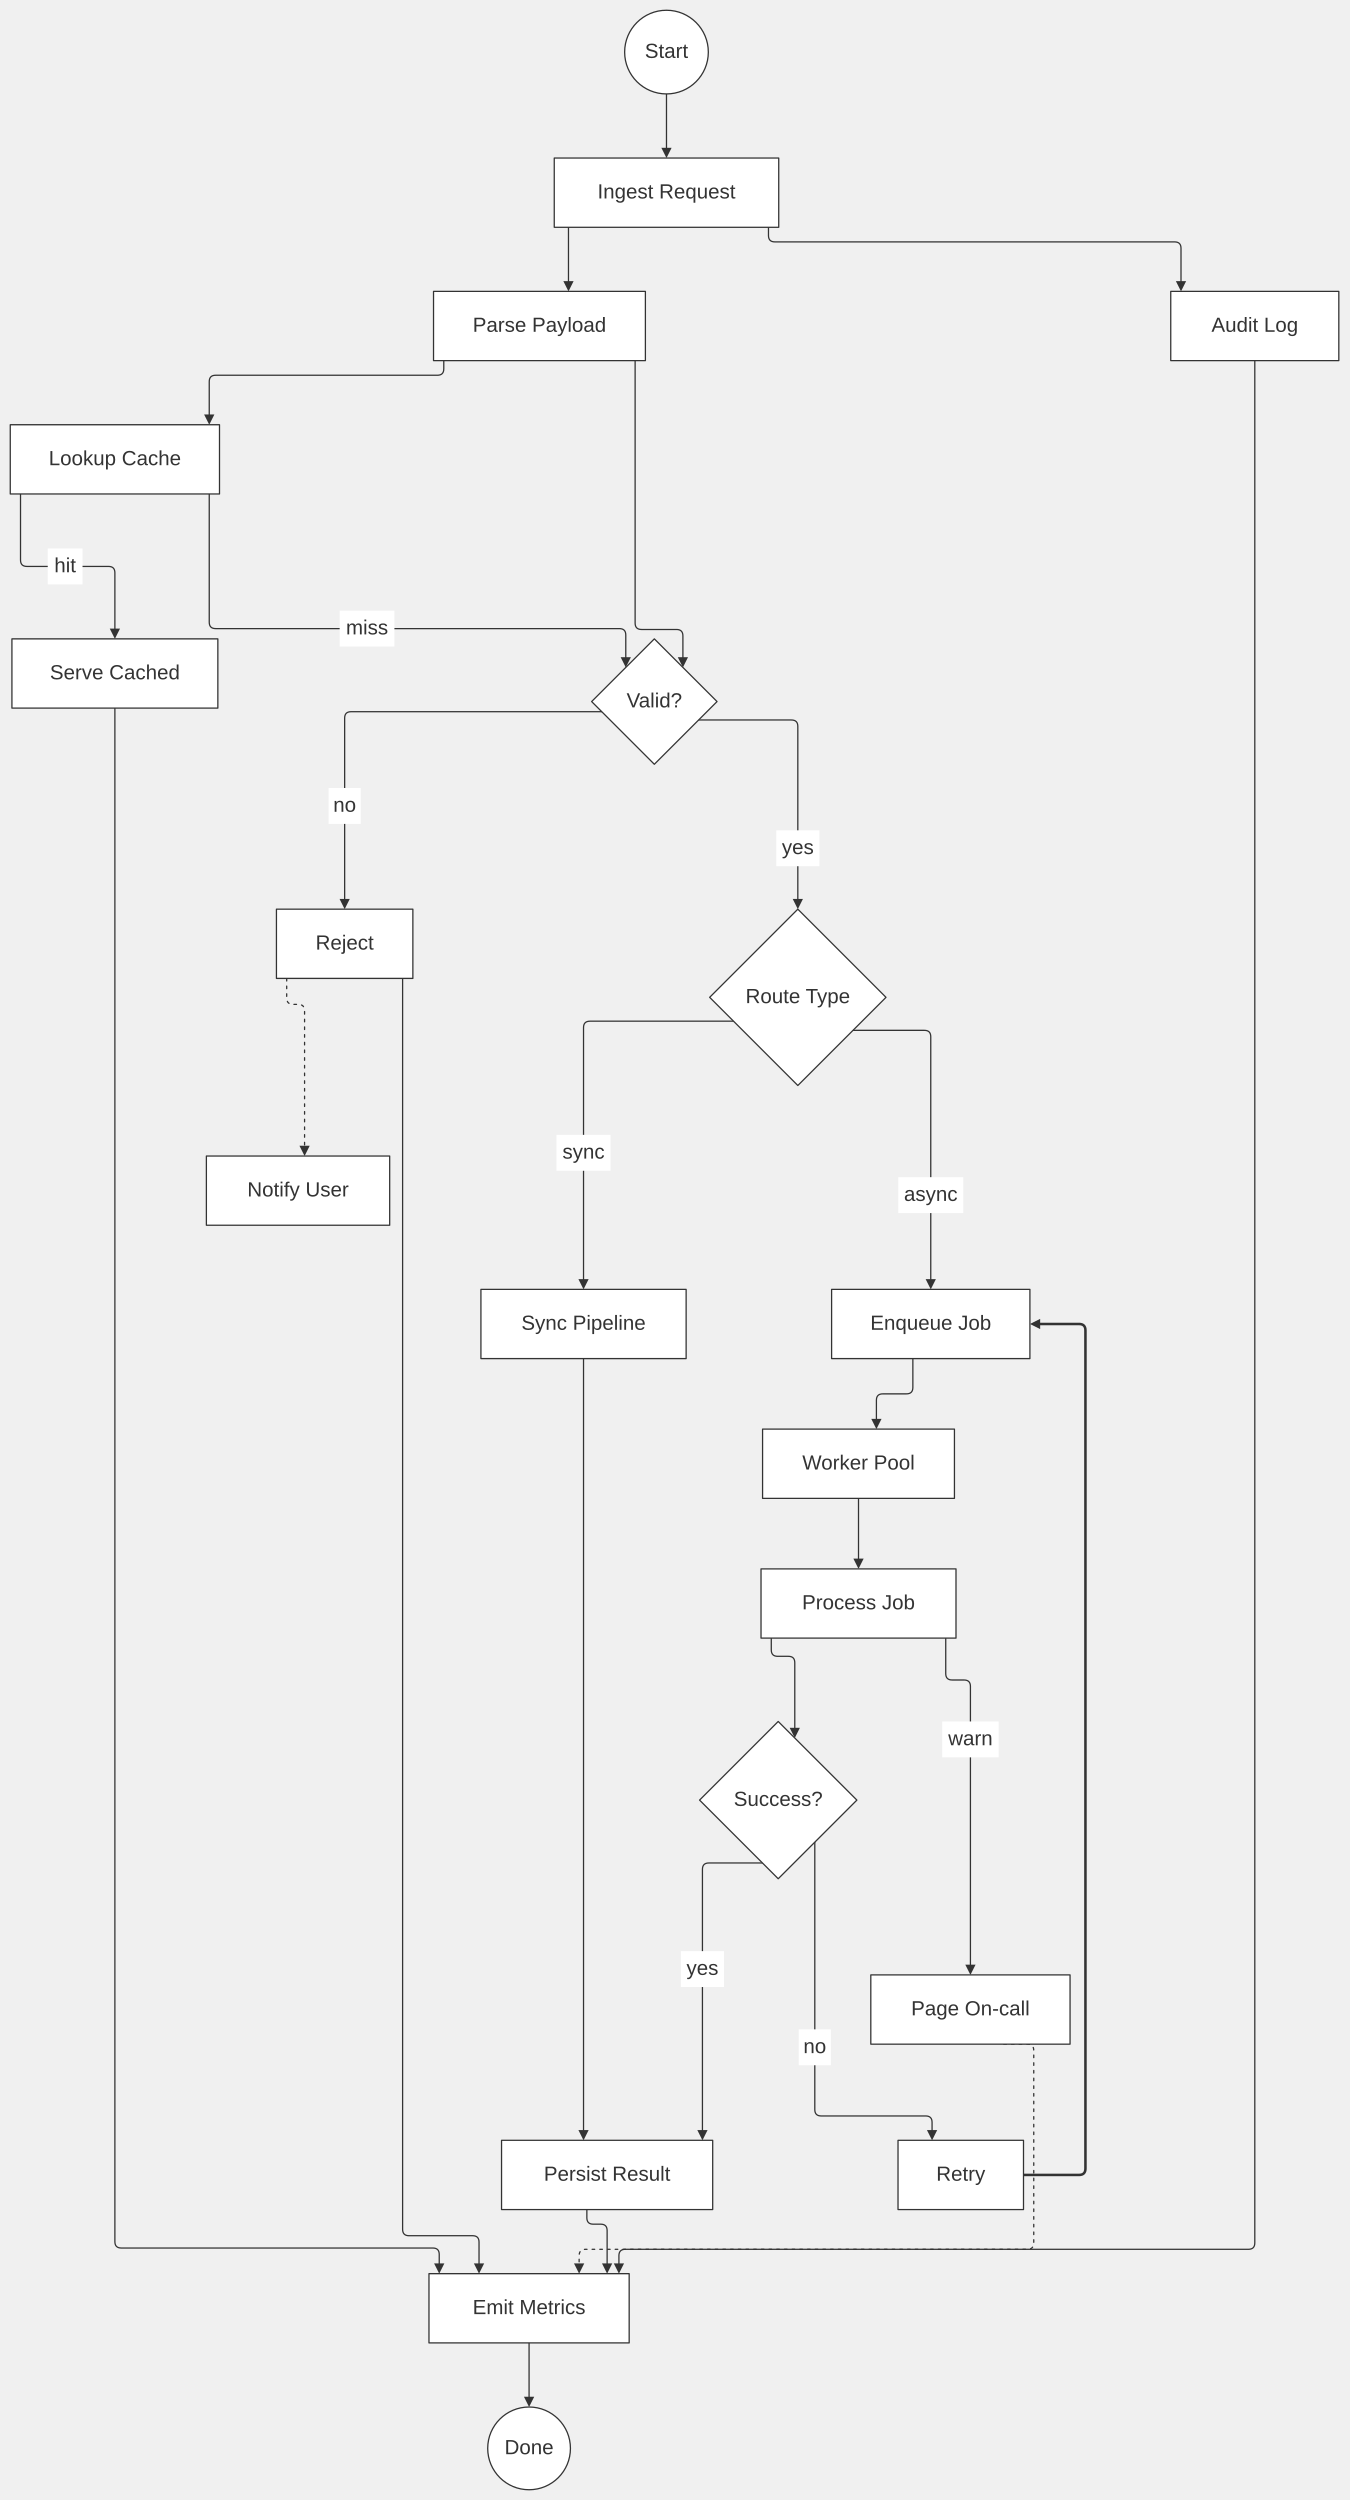
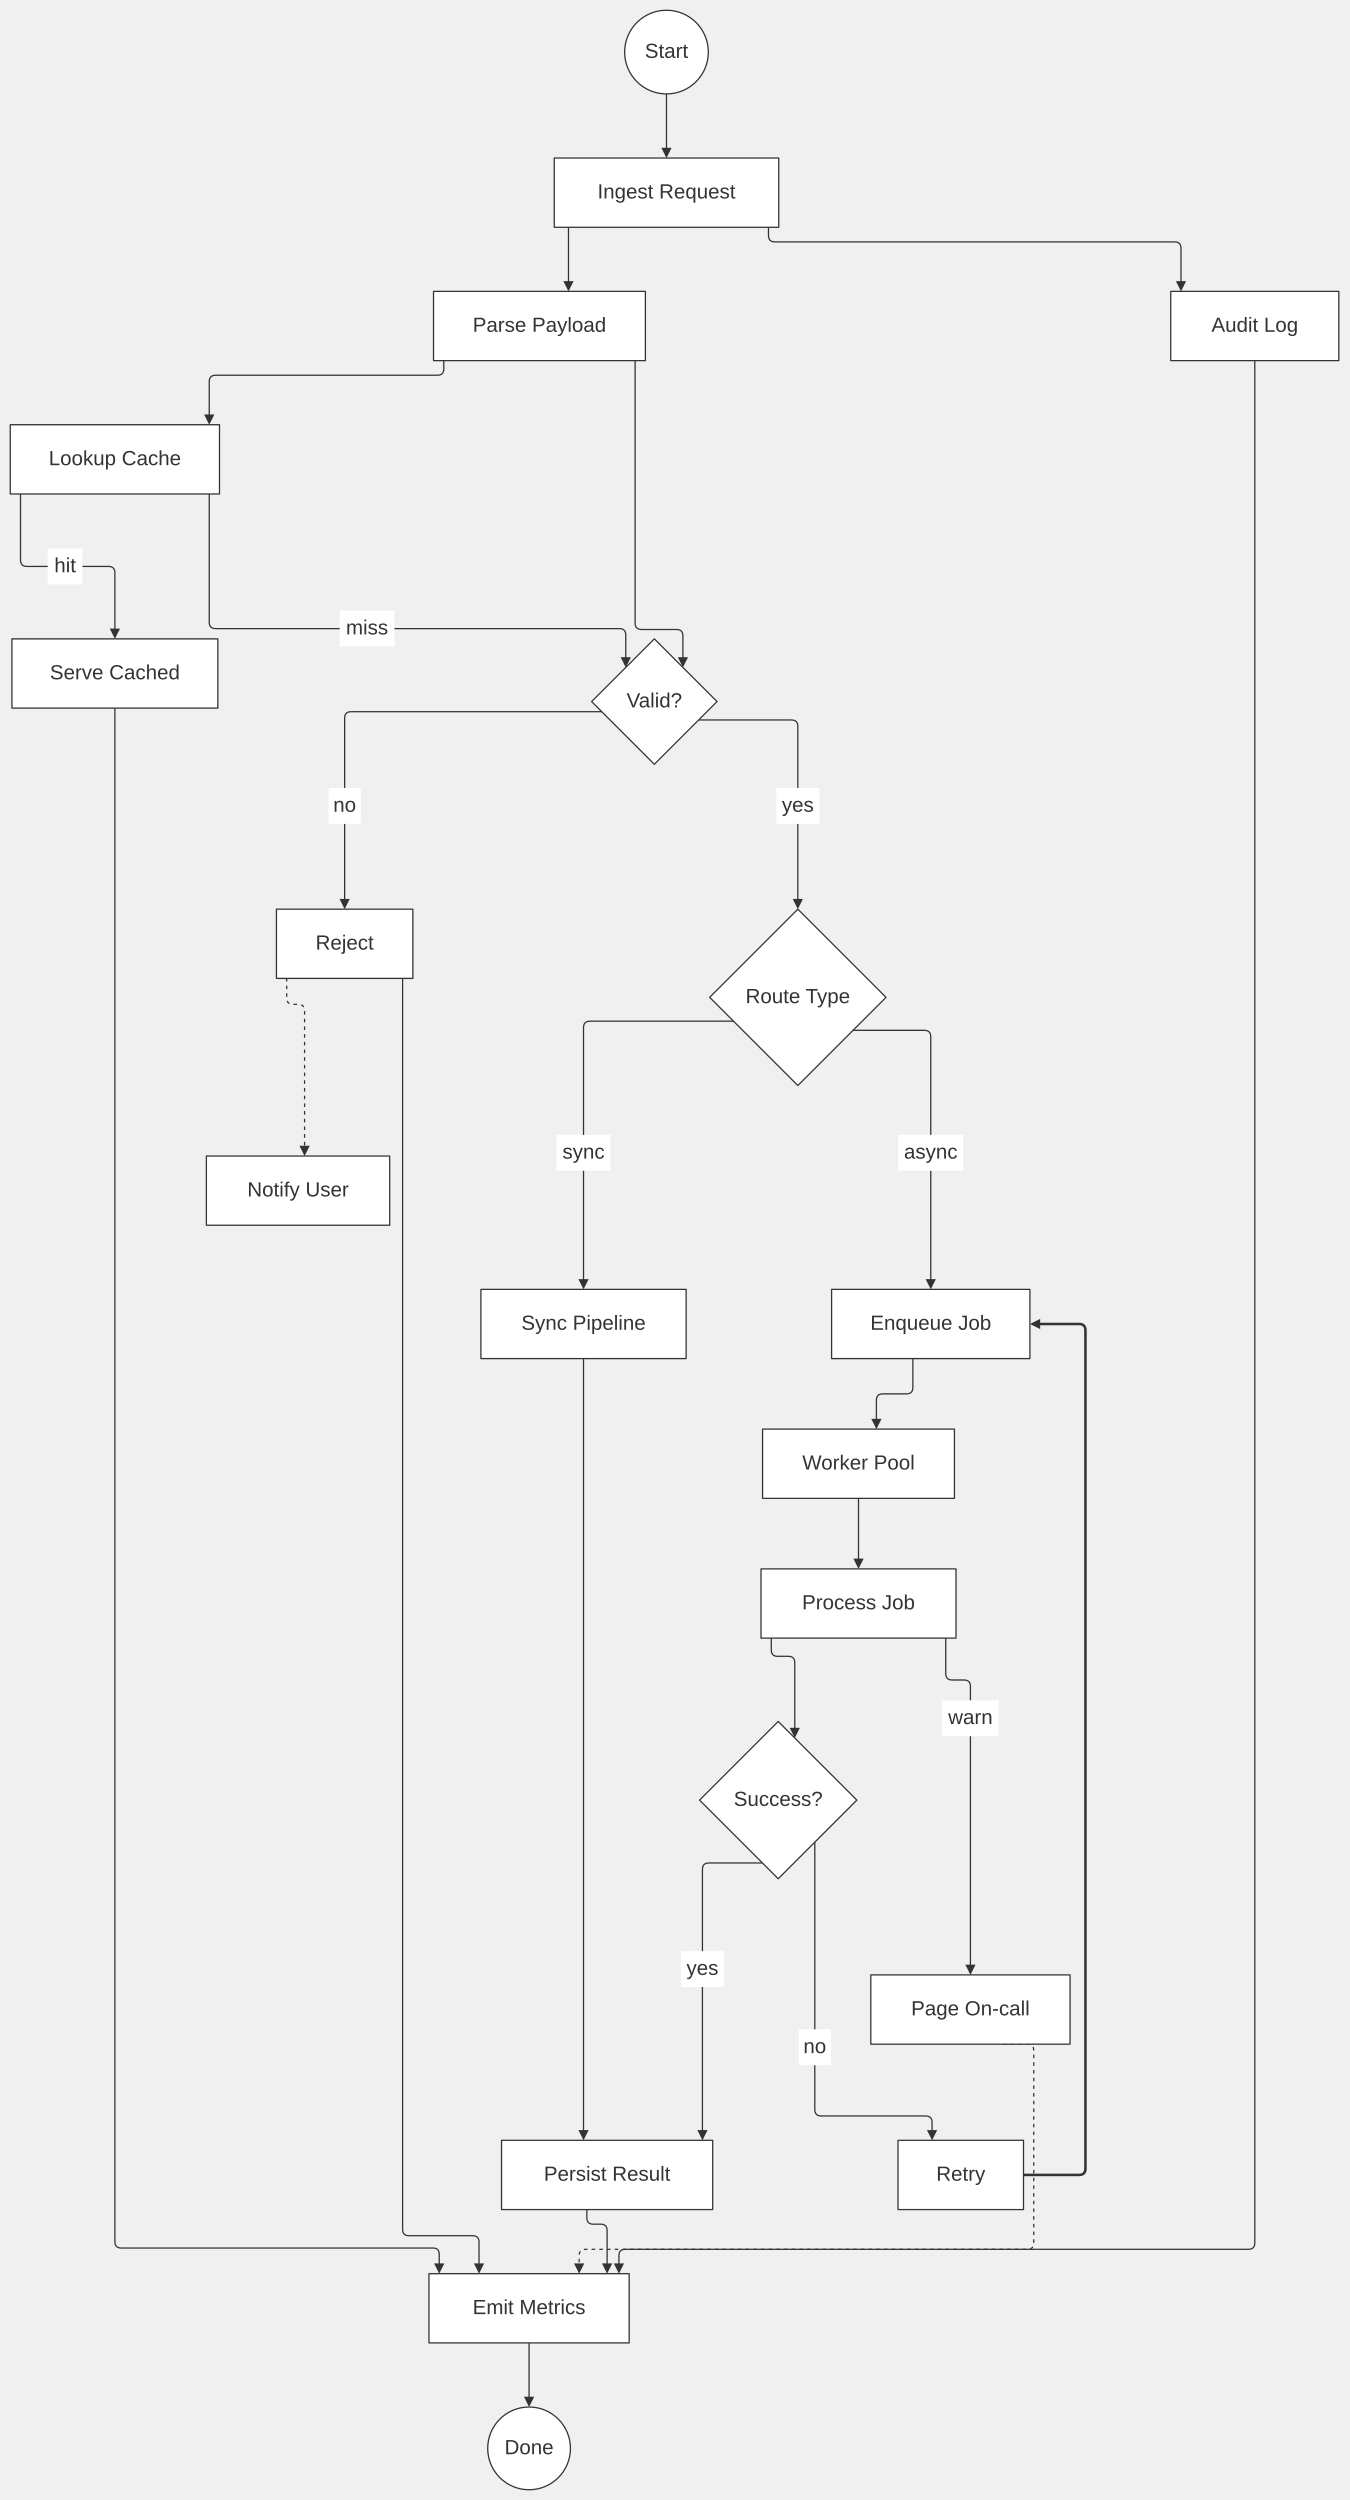
<svg xmlns="http://www.w3.org/2000/svg" width="100%" viewBox="0 0 1052.17 1949.78" style="max-width: 1052.17px; background-color: transparent;" font-family="&quot;trebuchet ms&quot;, verdana, arial, sans-serif" font-size="16.00">
  <defs>
    <marker id="arrowhead" viewBox="0 0 10.00 10.00" refX="5.00" refY="5.00" markerWidth="8.00" markerHeight="8.00" orient="auto-start-reverse" markerUnits="userSpaceOnUse">
      <path d="M 0 0 L 10.00 5.00 L 0 10.00 z" fill="#333" />
    </marker>
  </defs>
  <g transform="translate(0.00,0.00)">
    <g class="edgePaths">
      <path d="M519.80,73.26 L519.80,119.26" stroke="#333" stroke-width="1.00" fill="none" stroke-linecap="round" stroke-linejoin="round" marker-end="url(#arrowhead)" />
      <path d="M443.36,177.26 L443.36,223.26" stroke="#333" stroke-width="1.00" fill="none" stroke-linecap="round" stroke-linejoin="round" marker-end="url(#arrowhead)" />
      <path d="M495.34,281.26 L495.34,485.94 Q495.34,490.94 500.34,490.94 L527.60,490.94 Q532.60,490.94 532.60,495.94 L532.60,516.54" stroke="#333" stroke-width="1.00" fill="none" stroke-linecap="round" stroke-linejoin="round" marker-end="url(#arrowhead)" />
      <path d="M469.33,555.07 L273.80,555.07 Q268.80,555.07 268.80,560.07 L268.80,705.07" stroke="#333" stroke-width="1.00" fill="none" stroke-linecap="round" stroke-linejoin="round" marker-end="url(#arrowhead)" />
      <path d="M223.60,763.07 L223.60,778.32 Q223.60,783.32 228.60,783.32 L232.54,783.32 Q237.54,783.32 237.54,788.32 L237.54,897.59" stroke="#333" stroke-width="1.00" fill="none" stroke-linecap="round" stroke-linejoin="round" stroke-dasharray="2.00,4.00" marker-end="url(#arrowhead)" />
      <path d="M314.00,763.07 L314.00,1738.66 Q314.00,1743.66 319.00,1743.66 L368.60,1743.66 Q373.60,1743.66 373.60,1748.66 L373.60,1769.26" stroke="#333" stroke-width="1.00" fill="none" stroke-linecap="round" stroke-linejoin="round" marker-end="url(#arrowhead)" />
      <path d="M544.86,561.53 L617.23,561.53 Q622.23,561.53 622.23,566.53 L622.23,705.07" stroke="#333" stroke-width="1.00" fill="none" stroke-linecap="round" stroke-linejoin="round" marker-end="url(#arrowhead)" />
      <path d="M572.09,796.44 L460.10,796.44 Q455.10,796.44 455.10,801.44 L455.10,1001.59" stroke="#333" stroke-width="1.00" fill="none" stroke-linecap="round" stroke-linejoin="round" marker-end="url(#arrowhead)" />
      <path d="M665.25,803.57 L720.91,803.57 Q725.91,803.57 725.91,808.57 L725.91,1001.59" stroke="#333" stroke-width="1.00" fill="none" stroke-linecap="round" stroke-linejoin="round" marker-end="url(#arrowhead)" />
      <path d="M711.95,1059.59 L711.95,1082.09 Q711.95,1087.09 706.95,1087.09 L688.52,1087.09 Q683.52,1087.09 683.52,1092.09 L683.52,1110.59" stroke="#333" stroke-width="1.00" fill="none" stroke-linecap="round" stroke-linejoin="round" marker-end="url(#arrowhead)" />
      <path d="M669.56,1168.59 L669.56,1219.59" stroke="#333" stroke-width="1.00" fill="none" stroke-linecap="round" stroke-linejoin="round" marker-end="url(#arrowhead)" />
      <path d="M601.53,1277.59 L601.53,1286.78 Q601.53,1291.78 606.53,1291.78 L614.86,1291.78 Q619.86,1291.78 619.86,1296.78 L619.86,1351.51" stroke="#333" stroke-width="1.00" fill="none" stroke-linecap="round" stroke-linejoin="round" marker-end="url(#arrowhead)" />
      <path d="M635.47,1436.73 L635.47,1645.26 Q635.47,1650.26 640.47,1650.26 L721.93,1650.26 Q726.93,1650.26 726.93,1655.26 L726.93,1665.26" stroke="#333" stroke-width="1.00" fill="none" stroke-linecap="round" stroke-linejoin="round" marker-end="url(#arrowhead)" />
      <path d="M798.24,1696.26 L841.55,1696.26 Q846.55,1696.26 846.55,1691.26 L846.55,1037.59 Q846.55,1032.59 841.55,1032.59 L807.24,1032.59" stroke="#333" stroke-width="2.00" fill="none" stroke-linecap="round" stroke-linejoin="round" marker-end="url(#arrowhead)" />
      <path d="M594.64,1452.96 L552.84,1452.96 Q547.84,1452.96 547.84,1457.96 L547.84,1665.26" stroke="#333" stroke-width="1.00" fill="none" stroke-linecap="round" stroke-linejoin="round" marker-end="url(#arrowhead)" />
      <path d="M455.10,1059.59 L455.10,1665.26" stroke="#333" stroke-width="1.00" fill="none" stroke-linecap="round" stroke-linejoin="round" marker-end="url(#arrowhead)" />
      <path d="M457.70,1723.26 L457.70,1729.66 Q457.70,1734.66 462.70,1734.66 L468.50,1734.66 Q473.50,1734.66 473.50,1739.66 L473.50,1769.26" stroke="#333" stroke-width="1.00" fill="none" stroke-linecap="round" stroke-linejoin="round" marker-end="url(#arrowhead)" />
      <path d="M346.11,281.26 L346.11,287.66 Q346.11,292.66 341.11,292.66 L168.19,292.66 Q163.19,292.66 163.19,297.66 L163.19,327.26" stroke="#333" stroke-width="1.00" fill="none" stroke-linecap="round" stroke-linejoin="round" marker-end="url(#arrowhead)" />
      <path d="M16.00,385.26 L16.00,436.76 Q16.00,441.76 21.00,441.76 L84.60,441.76 Q89.60,441.76 89.60,446.76 L89.60,494.26" stroke="#333" stroke-width="1.00" fill="none" stroke-linecap="round" stroke-linejoin="round" marker-end="url(#arrowhead)" />
      <path d="M89.60,552.26 L89.60,1748.26 Q89.60,1753.26 94.60,1753.26 L337.56,1753.26 Q342.56,1753.26 342.56,1758.26 L342.56,1769.26" stroke="#333" stroke-width="1.00" fill="none" stroke-linecap="round" stroke-linejoin="round" marker-end="url(#arrowhead)" />
      <path d="M163.19,385.26 L163.19,485.26 Q163.19,490.26 168.19,490.26 L483.05,490.26 Q488.05,490.26 488.05,495.26 L488.05,516.54" stroke="#333" stroke-width="1.00" fill="none" stroke-linecap="round" stroke-linejoin="round" marker-end="url(#arrowhead)" />
      <path d="M599.34,177.26 L599.34,183.66 Q599.34,188.66 604.34,188.66 L916.08,188.66 Q921.08,188.66 921.08,193.66 L921.08,223.26" stroke="#333" stroke-width="1.00" fill="none" stroke-linecap="round" stroke-linejoin="round" marker-end="url(#arrowhead)" />
      <path d="M978.63,281.26 L978.63,1749.26 Q978.63,1754.26 973.63,1754.26 L487.70,1754.26 Q482.70,1754.26 482.70,1759.26 L482.70,1769.26" stroke="#333" stroke-width="1.00" fill="none" stroke-linecap="round" stroke-linejoin="round" marker-end="url(#arrowhead)" />
      <path d="M737.59,1277.59 L737.59,1305.25 Q737.59,1310.25 742.59,1310.25 L751.85,1310.25 Q756.85,1310.25 756.85,1315.25 L756.85,1536.26" stroke="#333" stroke-width="1.00" fill="none" stroke-linecap="round" stroke-linejoin="round" marker-end="url(#arrowhead)" />
      <path d="M782.87,1594.26 L801.24,1594.26 Q806.24,1594.26 806.24,1599.26 L806.24,1749.26 Q806.24,1754.26 801.24,1754.26 L456.67,1754.26 Q451.67,1754.26 451.67,1759.26 L451.67,1769.26" stroke="#333" stroke-width="1.00" fill="none" stroke-linecap="round" stroke-linejoin="round" stroke-dasharray="2.00,4.00" marker-end="url(#arrowhead)" />
      <path d="M412.63,1827.26 L412.63,1873.26" stroke="#333" stroke-width="1.00" fill="none" stroke-linecap="round" stroke-linejoin="round" marker-end="url(#arrowhead)" />
    </g>
    <g class="nodes">
      <ellipse cx="412.63" cy="1909.52" rx="32.26" ry="32.26" fill="white" stroke="#333" stroke-width="1.00" stroke-linejoin="round" />
      <text x="412.63" y="1909.52" text-anchor="middle" dominant-baseline="middle" fill="#333">Done</text>
      <rect x="679.15" y="1540.26" width="155.40" height="54.00" fill="white" stroke="#333" stroke-width="1.00" stroke-linejoin="round" />
      <text x="756.85" y="1567.26" text-anchor="middle" dominant-baseline="middle" fill="#333">Page On-call</text>
      <rect x="913.08" y="227.26" width="131.08" height="54.00" fill="white" stroke="#333" stroke-width="1.00" stroke-linejoin="round" />
      <text x="978.63" y="254.26" text-anchor="middle" dominant-baseline="middle" fill="#333">Audit Log</text>
      <rect x="8.00" y="331.26" width="163.19" height="54.00" fill="white" stroke="#333" stroke-width="1.00" stroke-linejoin="round" />
      <text x="89.60" y="358.26" text-anchor="middle" dominant-baseline="middle" fill="#333">Lookup Cache</text>
      <rect x="9.30" y="498.26" width="160.60" height="54.00" fill="white" stroke="#333" stroke-width="1.00" stroke-linejoin="round" />
      <text x="89.60" y="525.26" text-anchor="middle" dominant-baseline="middle" fill="#333">Serve Cached</text>
      <rect x="432.27" y="123.26" width="175.07" height="54.00" fill="white" stroke="#333" stroke-width="1.00" stroke-linejoin="round" />
      <text x="519.80" y="150.26" text-anchor="middle" dominant-baseline="middle" fill="#333">Ingest Request</text>
      <rect x="334.56" y="1773.26" width="156.14" height="54.00" fill="white" stroke="#333" stroke-width="1.00" stroke-linejoin="round" />
      <text x="412.63" y="1800.26" text-anchor="middle" dominant-baseline="middle" fill="#333">Emit Metrics</text>
      <rect x="160.96" y="901.59" width="142.96" height="54.00" fill="white" stroke="#333" stroke-width="1.00" stroke-linejoin="round" />
      <text x="232.44" y="928.59" text-anchor="middle" dominant-baseline="middle" fill="#333">Notify User</text>
      <rect x="338.11" y="227.26" width="165.24" height="54.00" fill="white" stroke="#333" stroke-width="1.00" stroke-linejoin="round" />
      <text x="420.72" y="254.26" text-anchor="middle" dominant-baseline="middle" fill="#333">Parse Payload</text>
      <rect x="391.16" y="1669.26" width="164.68" height="54.00" fill="white" stroke="#333" stroke-width="1.00" stroke-linejoin="round" />
      <text x="473.50" y="1696.26" text-anchor="middle" dominant-baseline="middle" fill="#333">Persist Result</text>
      <rect x="593.53" y="1223.59" width="152.06" height="54.00" fill="white" stroke="#333" stroke-width="1.00" stroke-linejoin="round" />
      <text x="669.56" y="1250.59" text-anchor="middle" dominant-baseline="middle" fill="#333">Process Job</text>
      <rect x="648.58" y="1005.59" width="154.66" height="54.00" fill="white" stroke="#333" stroke-width="1.00" stroke-linejoin="round" />
      <text x="725.91" y="1032.59" text-anchor="middle" dominant-baseline="middle" fill="#333">Enqueue Job</text>
      <rect x="215.60" y="709.07" width="106.40" height="54.00" fill="white" stroke="#333" stroke-width="1.00" stroke-linejoin="round" />
      <text x="268.80" y="736.07" text-anchor="middle" dominant-baseline="middle" fill="#333">Reject</text>
      <rect x="700.38" y="1669.26" width="97.86" height="54.00" fill="white" stroke="#333" stroke-width="1.00" stroke-linejoin="round" />
      <text x="749.31" y="1696.26" text-anchor="middle" dominant-baseline="middle" fill="#333">Retry</text>
      <polygon points="622.23,709.07 690.99,777.83 622.23,846.59 553.47,777.83" fill="white" stroke="#333" stroke-width="1.00" stroke-linejoin="round" />
      <text x="622.23" y="777.83" text-anchor="middle" dominant-baseline="middle" fill="#333">Route Type</text>
      <ellipse cx="519.80" cy="40.63" rx="32.63" ry="32.63" fill="white" stroke="#333" stroke-width="1.00" stroke-linejoin="round" />
      <text x="519.80" y="40.63" text-anchor="middle" dominant-baseline="middle" fill="#333">Start</text>
      <polygon points="606.94,1342.59 668.28,1403.92 606.94,1465.26 545.60,1403.92" fill="white" stroke="#333" stroke-width="1.00" stroke-linejoin="round" />
      <text x="606.94" y="1403.92" text-anchor="middle" dominant-baseline="middle" fill="#333">Success?</text>
      <rect x="375.08" y="1005.59" width="160.04" height="54.00" fill="white" stroke="#333" stroke-width="1.00" stroke-linejoin="round" />
      <text x="455.10" y="1032.59" text-anchor="middle" dominant-baseline="middle" fill="#333">Sync Pipeline</text>
      <polygon points="510.32,498.26 559.22,547.16 510.32,596.07 461.42,547.16" fill="white" stroke="#333" stroke-width="1.00" stroke-linejoin="round" />
      <text x="510.32" y="547.16" text-anchor="middle" dominant-baseline="middle" fill="#333">Valid?</text>
      <rect x="594.74" y="1114.59" width="149.64" height="54.00" fill="white" stroke="#333" stroke-width="1.00" stroke-linejoin="round" />
      <text x="669.56" y="1141.59" text-anchor="middle" dominant-baseline="middle" fill="#333">Worker Pool</text>
    </g>
    <g class="edgeLabels">
      <rect x="256.26" y="614.57" width="25.08" height="28.00" fill="white" />
      <text x="268.80" y="628.57" text-anchor="middle" dominant-baseline="middle" fill="#333">no</text>
-       <rect x="605.43" y="647.57" width="33.61" height="28.00" fill="white" />
-       <text x="622.23" y="661.57" text-anchor="middle" dominant-baseline="middle" fill="#333">yes</text>
+       <rect x="605.43" y="614.57" width="33.61" height="28.00" fill="white" />
+       <text x="622.23" y="628.57" text-anchor="middle" dominant-baseline="middle" fill="#333">yes</text>
      <rect x="434.02" y="885.09" width="42.15" height="28.00" fill="white" />
      <text x="455.10" y="899.09" text-anchor="middle" dominant-baseline="middle" fill="#333">sync</text>
-       <rect x="700.56" y="918.09" width="50.69" height="28.00" fill="white" />
-       <text x="725.91" y="932.09" text-anchor="middle" dominant-baseline="middle" fill="#333">async</text>
+       <rect x="700.56" y="885.09" width="50.69" height="28.00" fill="white" />
+       <text x="725.91" y="899.09" text-anchor="middle" dominant-baseline="middle" fill="#333">async</text>
      <rect x="622.93" y="1582.72" width="25.08" height="28.00" fill="white" />
      <text x="635.47" y="1596.72" text-anchor="middle" dominant-baseline="middle" fill="#333">no</text>
      <rect x="531.03" y="1521.71" width="33.61" height="28.00" fill="white" />
      <text x="547.84" y="1535.71" text-anchor="middle" dominant-baseline="middle" fill="#333">yes</text>
      <rect x="37.24" y="427.76" width="27.12" height="28.00" fill="white" />
      <text x="50.80" y="441.76" text-anchor="middle" dominant-baseline="middle" fill="#333">hit</text>
      <rect x="264.90" y="476.26" width="42.71" height="28.00" fill="white" />
      <text x="286.26" y="490.26" text-anchor="middle" dominant-baseline="middle" fill="#333">miss</text>
-       <rect x="734.84" y="1342.59" width="44.01" height="28.00" fill="white" />
-       <text x="756.85" y="1356.59" text-anchor="middle" dominant-baseline="middle" fill="#333">warn</text>
+       <rect x="734.84" y="1326.09" width="44.01" height="28.00" fill="white" />
+       <text x="756.85" y="1340.09" text-anchor="middle" dominant-baseline="middle" fill="#333">warn</text>
    </g>
  </g>
</svg>
